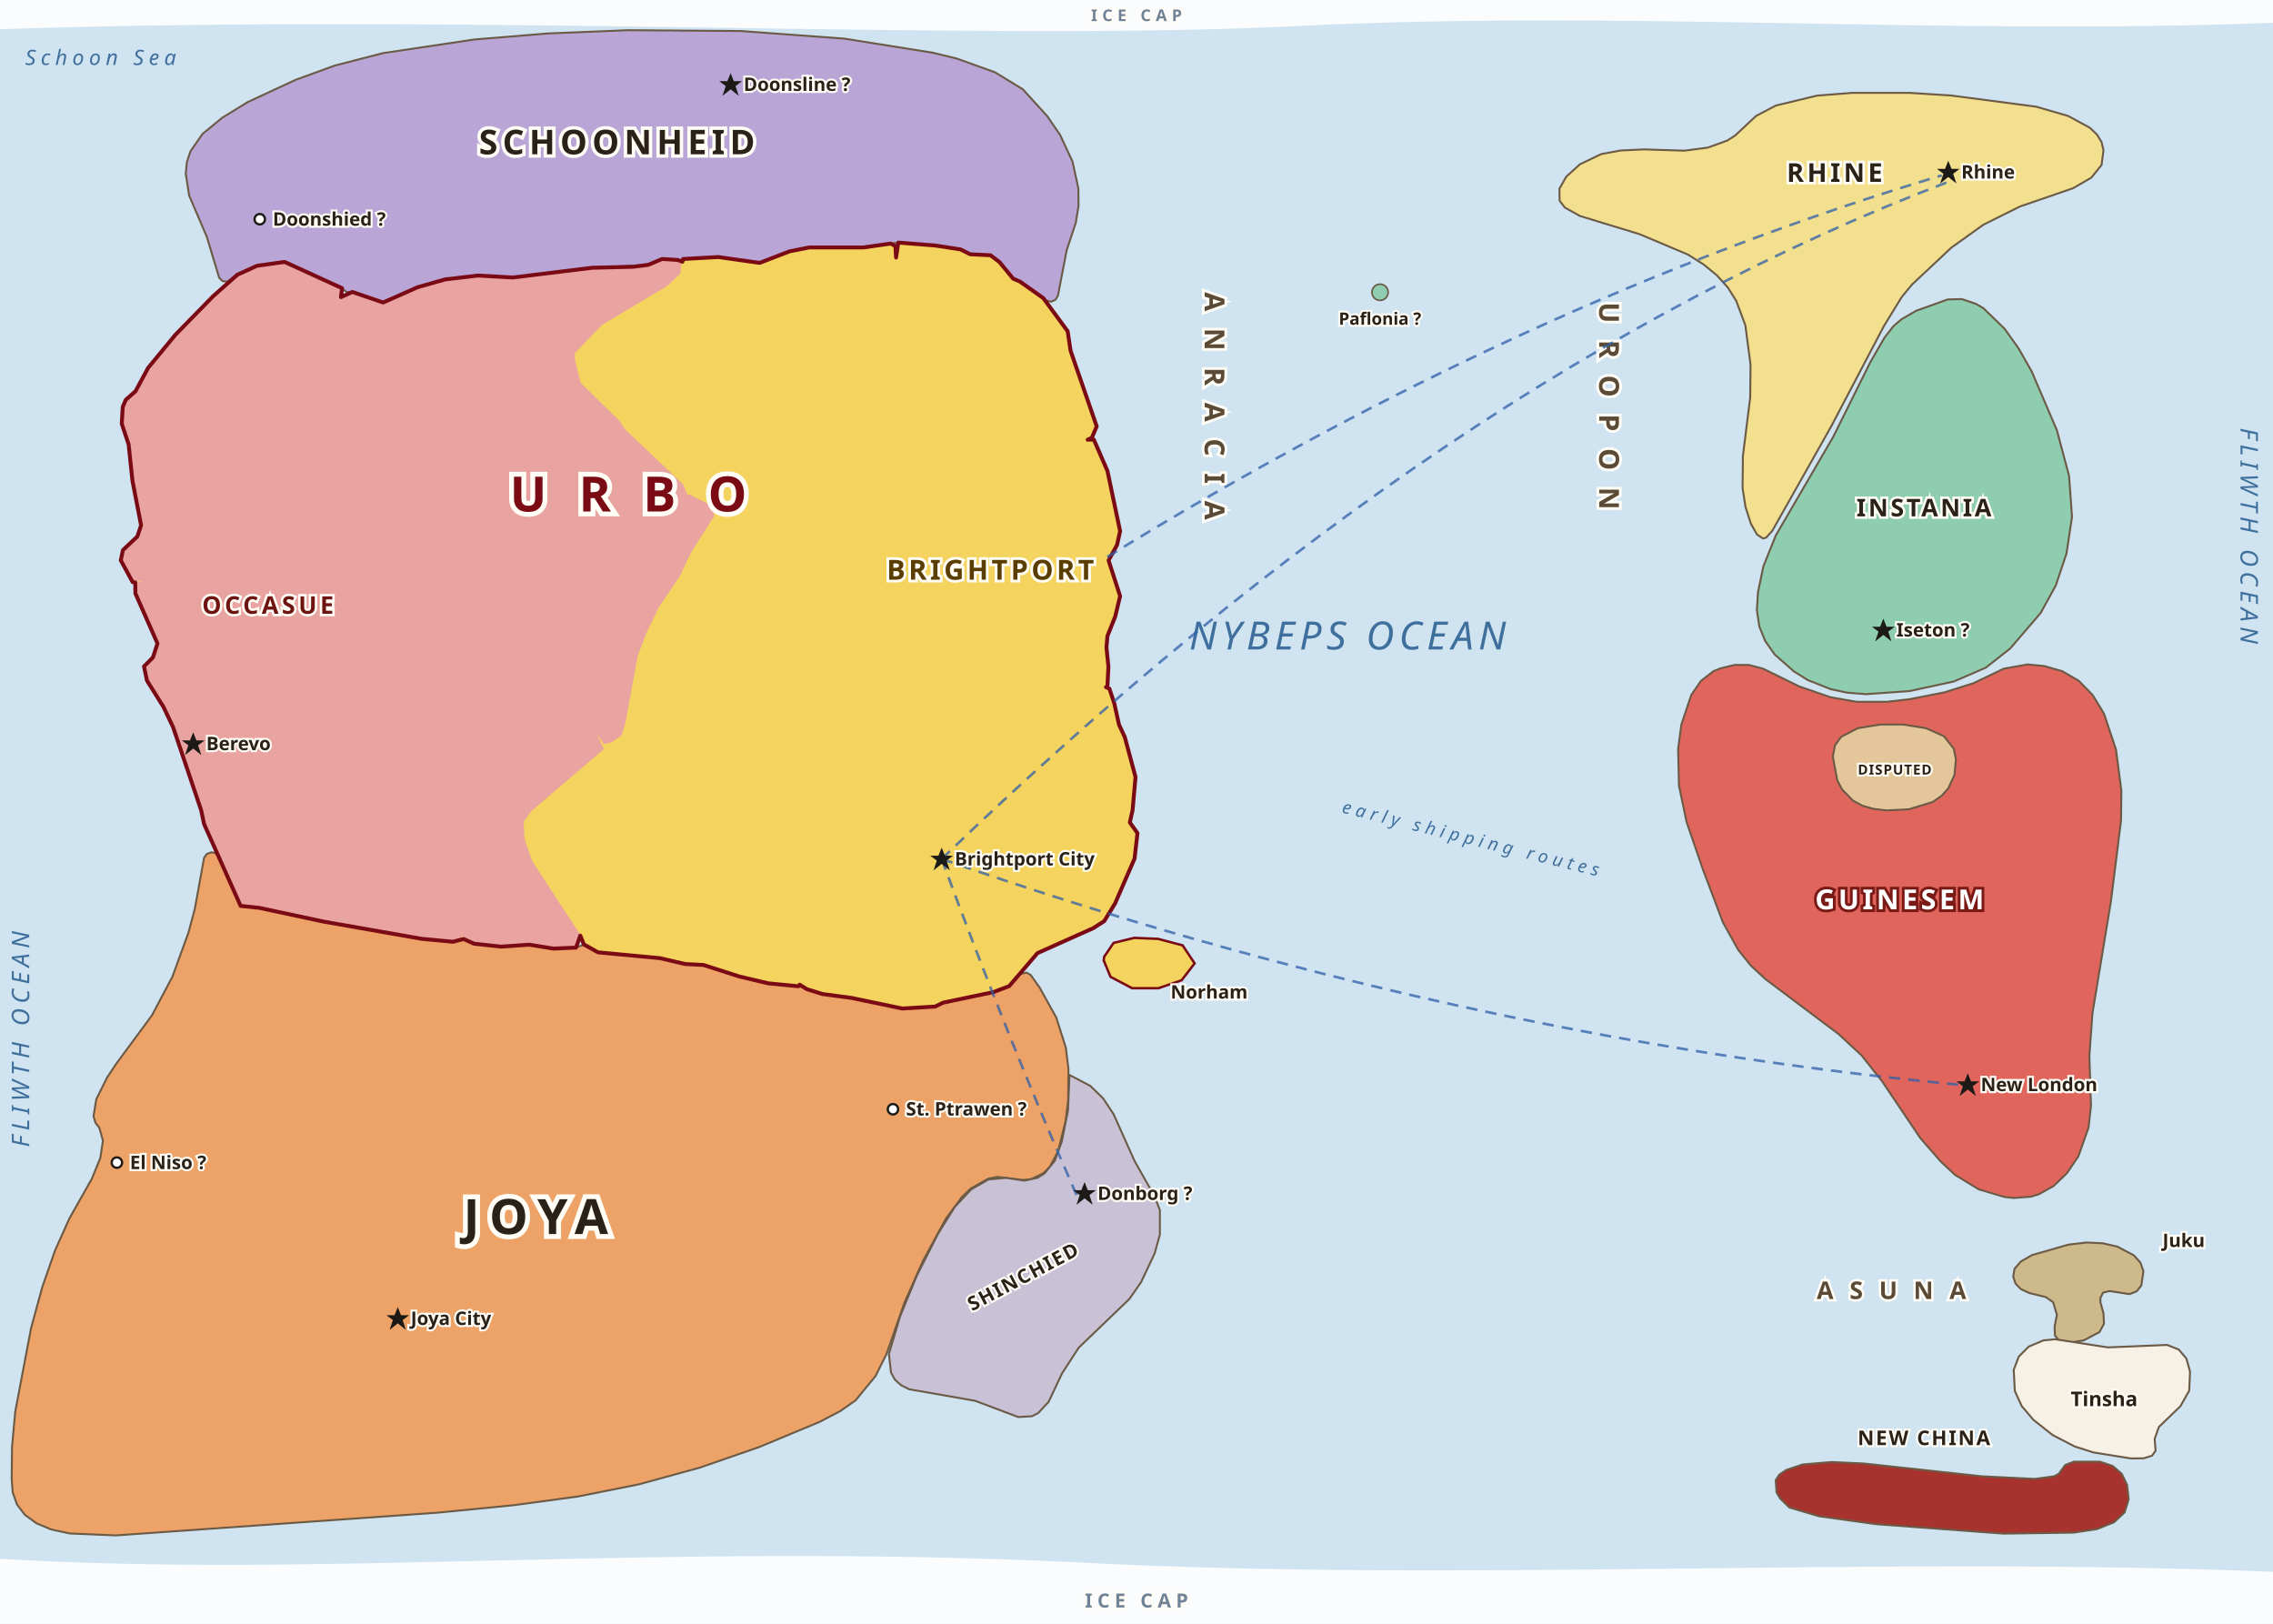
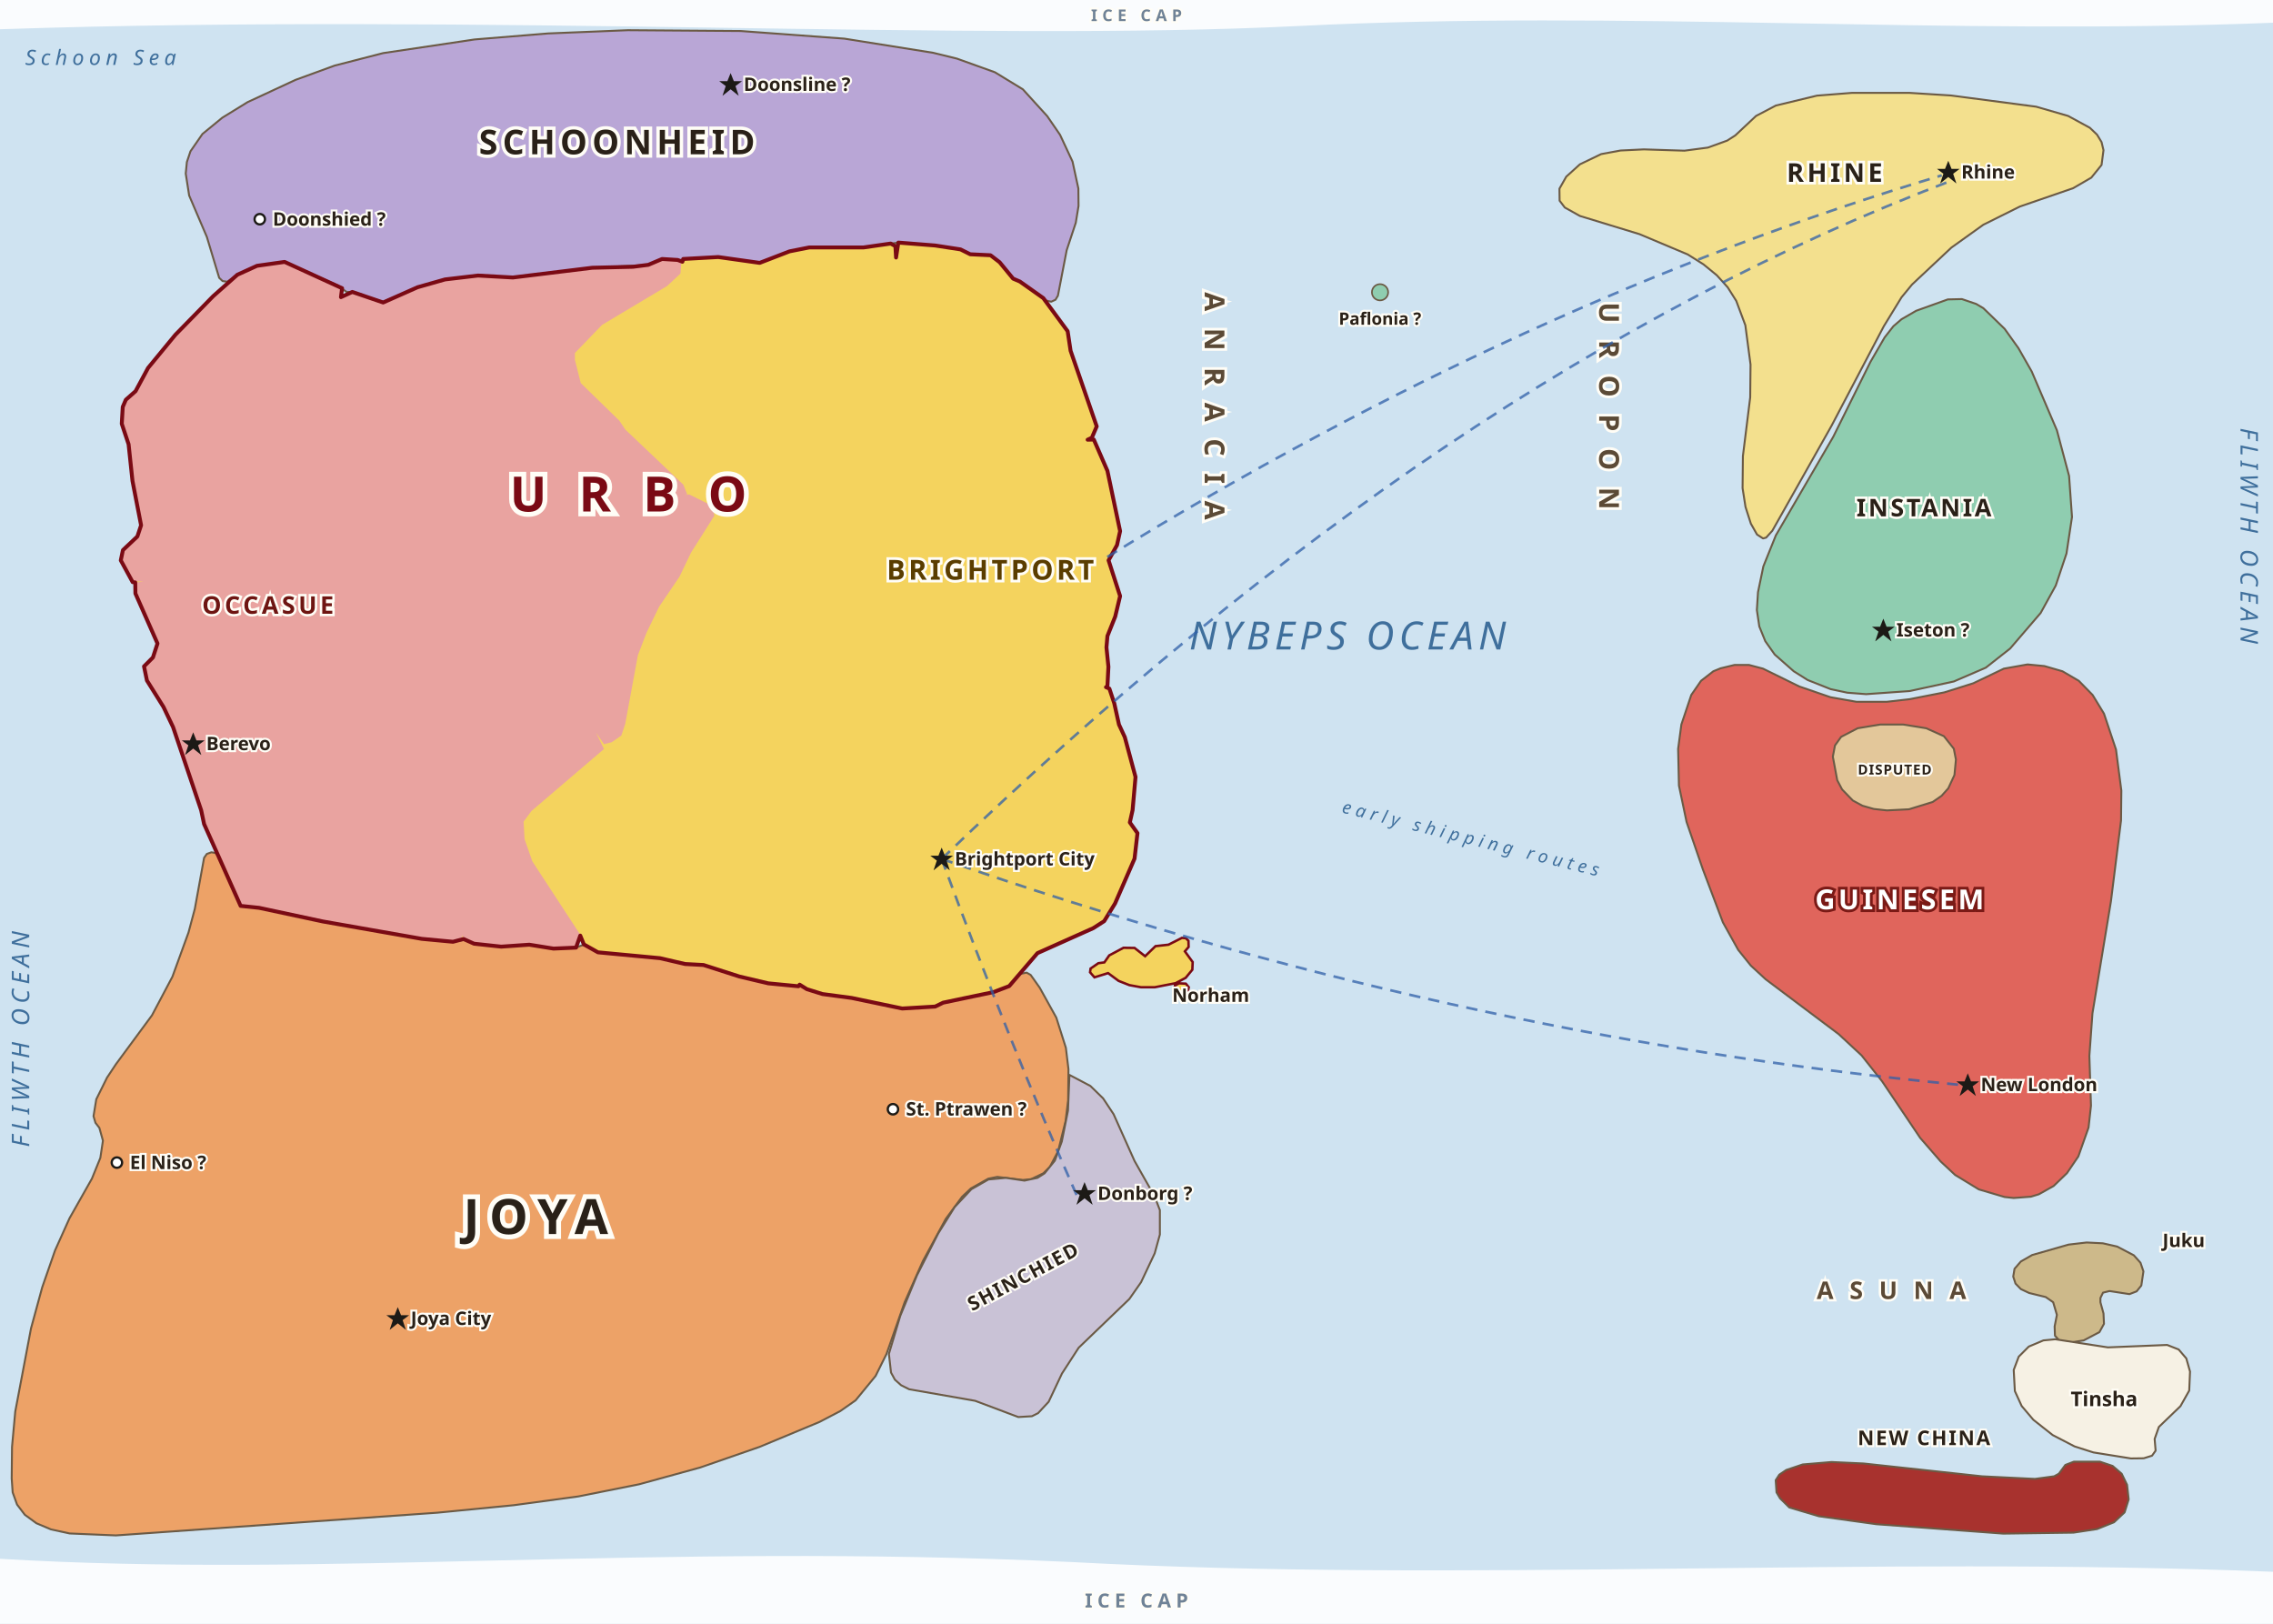
<svg xmlns="http://www.w3.org/2000/svg" viewBox="0 0 1400 1000" class="worldmap" font-family="Fira Sans,sans-serif">
  <rect width="1400" height="1000" fill="#cfe3f1" />
  <path d="M0,0H1400V14C1200,22 1000,6 800,16C600,26 300,8 0,18Z" fill="#fff" opacity=".9" />
  <path d="M0,1000H1400V968C1150,958 900,975 660,962C400,950 200,972 0,960Z" fill="#fff" opacity=".9" />
  <path d="M146.3,169.1 L158.3,163.7 L175.3,161.3 L207.7,175.7 L213.5,179.8 L217.1,179.8 L236.0,185.9 L257.3,176.9 L274.0,172.1 L294.3,169.7 L315.9,170.9 L330.0,169.7 L364.7,164.9 L398.6,163.2 L407.7,159.5 L418.5,160.2 L442.3,158.3 L467.7,161.8 L486.3,154.8 L498.3,152.4 L531.8,152.3 L553.4,149.4 L576.1,151.2 L591.5,153.6 L598.1,156.6 L610.2,157.2 L615.8,161.6 L623.9,171.3 L644.2,185.1 L647.5,185.8 L650.1,184.6 L651.6,182.1 L657.0,154.1 L662.6,137.2 L664.3,126.8 L664.2,116.1 L660.6,99.5 L652.9,83.0 L645.0,71.5 L630.0,55.0 L612.8,44.5 L589.4,36.1 L574.7,32.5 L520.1,23.8 L456.2,19.1 L386.8,18.6 L337.5,20.6 L292.3,24.3 L236.0,32.7 L206.1,40.4 L182.0,49.2 L152.5,62.9 L136.9,72.5 L124.7,82.5 L117.3,93.2 L115.1,99.8 L114.4,106.9 L116.5,120.4 L127.4,145.9 L135.0,171.1 L137.1,173.1 L140.0,173.5 L146.3,169.1Z" fill="#b9a6d6" stroke="#6b5a45" stroke-width="1.2" stroke-linejoin="round" />
  <path d="M61.2,694.6 L63.4,702.5 L61.8,713.1 L56.6,725.9 L42.8,750.3 L33.9,770.1 L26.0,792.8 L19.1,818.1 L9.4,869.3 L7.4,891.1 L7.2,910.5 L7.8,919.1 L10.5,926.6 L15.3,932.9 L22.4,938.1 L31.4,941.9 L42.9,944.4 L71.4,945.6 L269.5,931.6 L316.4,927.0 L356.2,921.6 L393.7,914.1 L431.2,903.8 L467.8,891.1 L504.8,875.7 L517.6,869.0 L527.0,862.4 L539.3,847.4 L546.0,833.9 L557.2,802.0 L568.4,776.7 L582.5,750.7 L592.6,737.0 L598.0,731.9 L608.7,725.9 L614.3,724.8 L630.0,726.7 L635.1,726.2 L642.6,722.6 L646.7,718.5 L651.7,709.0 L656.3,690.5 L657.9,677.6 L658.1,658.5 L656.5,645.3 L650.6,626.7 L640.4,608.3 L634.8,600.4 L632.3,599.0 L628.1,599.9 L621.6,607.3 L611.9,611.0 L581.2,617.5 L576.1,619.9 L555.6,621.1 L524.8,614.6 L506.7,612.2 L493.2,607.4 L473.2,605.6 L455.3,601.4 L432.9,594.2 L421.9,593.7 L406.2,590.1 L368.3,586.5 L359.3,581.9 L354.7,583.6 L341.1,584.2 L326.0,581.8 L308.7,583.0 L292.1,581.2 L286.1,578.8 L278.9,580.0 L259.8,578.2 L198.9,567.5 L159.7,559.1 L148.2,557.9 L134.7,527.3 L132.6,525.3 L130.2,524.9 L127.4,525.9 L125.7,528.3 L120.0,559.7 L116.1,574.3 L106.2,601.5 L93.6,625.3 L71.4,655.4 L65.9,663.7 L59.3,677.0 L57.6,687.4 L58.8,691.5 L61.2,694.6Z" fill="#eda267" stroke="#6b5a45" stroke-width="1.2" stroke-linejoin="round" />
  <path d="M547.5,833.8 L548.8,845.3 L551.2,849.7 L555.0,853.1 L560.0,855.6 L600.6,862.7 L627.2,872.7 L635.6,872.2 L639.4,870.3 L645.9,863.3 L654.1,845.9 L664.4,830.0 L695.6,800.0 L702.8,789.7 L711.2,771.9 L714.4,760.3 L714.4,745.3 L711.2,736.9 L698.8,715.0 L685.9,686.2 L679.4,676.4 L671.6,668.8 L658.7,662.0 L657.8,684.0 L654.0,703.0 L649.7,714.8 L643.4,722.6 L639.0,725.4 L631.0,727.1 L619.5,725.4 L608.8,726.4 L598.3,732.4 L588.0,743.4 L577.9,759.6 L564.8,785.4 L554.5,810.4 L547.5,833.8Z" fill="#c9c2d6" stroke="#6b5a45" stroke-width="1.2" stroke-linejoin="round" />
  <path d="M973.1,101.2 L964.7,108.8 L960.5,116.2 L960.6,123.6 L963.8,127.8 L973.1,133.0 L1009.8,144.2 L1039.5,156.7 L1049.2,162.8 L1057.4,169.5 L1064.1,176.9 L1069.4,185.3 L1075.0,200.3 L1078.2,224.5 L1078.0,244.7 L1073.5,280.9 L1073.3,300.6 L1075.1,312.2 L1078.4,322.5 L1082.2,329.2 L1085.9,331.6 L1087.8,331.1 L1091.6,326.9 L1128.1,262.2 L1160.3,200.9 L1171.2,183.1 L1177.7,175.2 L1201.9,152.5 L1221.6,138.4 L1244.1,127.2 L1276.9,115.9 L1288.1,109.4 L1294.4,101.6 L1295.6,92.5 L1294.4,87.5 L1291.6,82.9 L1287.2,78.7 L1273.8,71.4 L1254.1,65.7 L1201.6,58.8 L1176.2,57.2 L1140.6,57.2 L1119.1,58.9 L1093.8,65.0 L1081.6,71.4 L1068.8,83.4 L1063.8,86.6 L1051.9,90.9 L1037.5,92.8 L1012.5,92.0 L998.1,92.7 L986.2,94.9 L973.1,101.2Z" fill="#f3e08e" stroke="#6b5a45" stroke-width="1.2" stroke-linejoin="round" />
  <path d="M1199.7,184.4 L1180.2,191.4 L1171.2,196.6 L1166.2,200.9 L1160.8,207.8 L1152.1,222.8 L1129.1,269.1 L1093.8,329.7 L1086.1,348.8 L1082.8,364.7 L1082.1,375.7 L1083.6,385.8 L1087.3,394.9 L1093.1,403.1 L1104.8,413.4 L1113.4,418.8 L1127.5,424.4 L1137.8,426.6 L1149.4,427.5 L1176.2,425.6 L1203.4,419.7 L1223.1,411.2 L1238.1,399.4 L1256.9,377.5 L1266.2,360.6 L1272.8,340.9 L1276.2,318.4 L1274.4,293.1 L1266.9,265.0 L1251.4,228.8 L1243.2,214.4 L1234.7,202.5 L1221.6,189.8 L1217.2,187.2 L1208.4,184.2 L1199.7,184.4Z" fill="#8fcdb0" stroke="#6b5a45" stroke-width="1.2" stroke-linejoin="round" />
  <path d="M1047.7,419.3 L1041.7,428.0 L1035.6,446.2 L1033.6,461.2 L1034.1,483.8 L1038.8,506.2 L1048.8,535.3 L1061.2,568.1 L1070.6,585.0 L1078.4,594.7 L1087.5,603.1 L1132.5,636.9 L1146.6,650.0 L1159.2,665.9 L1182.7,700.8 L1195.3,715.3 L1204.2,723.6 L1218.8,732.5 L1234.7,737.2 L1240.3,737.8 L1250.9,737.0 L1255.8,735.5 L1264.9,730.4 L1273.1,722.5 L1280.1,712.2 L1286.4,694.4 L1287.9,680.9 L1286.9,650.3 L1288.8,624.1 L1300.2,555.0 L1306.4,505.3 L1306.6,486.9 L1303.3,461.6 L1295.9,439.5 L1288.9,428.0 L1280.4,419.3 L1270.3,413.4 L1259.2,410.2 L1248.8,409.2 L1234.2,411.8 L1215.4,420.8 L1197.6,426.4 L1176.2,430.6 L1162.2,432.2 L1143.4,432.2 L1127.5,429.4 L1108.3,422.8 L1085.9,411.8 L1077.2,409.5 L1068.4,409.5 L1059.7,411.6 L1055.3,413.4 L1047.7,419.3Z" fill="#e0655c" stroke="#6b5a45" stroke-width="1.2" stroke-linejoin="round" />
  <path d="M1144.2,448.5 L1134.0,453.8 L1130.2,459.1 L1128.9,466.0 L1131.6,480.5 L1134.6,486.2 L1141.2,493.0 L1147.1,496.2 L1154.1,498.2 L1162.2,499.1 L1175.8,498.4 L1190.4,493.9 L1195.9,490.1 L1200.0,485.5 L1203.8,477.3 L1204.7,467.8 L1203.4,461.1 L1197.3,453.4 L1186.4,448.5 L1172.2,446.2 L1158.1,446.2 L1144.2,448.5Z" fill="#e3c79a" stroke="#6b5a45" stroke-width="1.2" stroke-linejoin="round" />
  <path d="M1274.1,766.5 L1251.7,772.9 L1244.7,776.9 L1240.8,781.4 L1240.0,786.2 L1241.4,790.5 L1244.7,793.9 L1249.8,796.3 L1260.0,798.8 L1264.6,802.0 L1266.9,809.8 L1265.5,816.9 L1265.7,822.6 L1268.7,825.9 L1274.6,826.9 L1283.4,825.5 L1293.1,820.4 L1295.9,815.3 L1295.6,808.9 L1293.7,802.0 L1293.7,799.4 L1295.3,796.1 L1299.3,795.1 L1311.6,797.0 L1316.0,795.3 L1318.9,791.7 L1320.2,783.0 L1318.4,777.7 L1314.3,773.1 L1304.0,767.7 L1295.2,765.7 L1285.2,765.2 L1274.1,766.5Z" fill="#cdb98a" stroke="#6b5a45" stroke-width="1.2" stroke-linejoin="round" />
  <path d="M1249.6,829.3 L1243.4,835.5 L1240.3,843.7 L1241.0,856.7 L1245.2,865.9 L1252.4,874.4 L1264.3,883.8 L1277.8,890.8 L1289.4,894.5 L1312.5,898.2 L1320.4,898.1 L1325.5,896.5 L1327.7,893.4 L1327.1,886.2 L1329.7,878.8 L1343.0,866.0 L1348.4,856.4 L1348.9,844.7 L1346.6,836.6 L1341.9,831.1 L1334.8,828.3 L1298.3,829.8 L1265.9,824.8 L1258.6,825.5 L1249.6,829.3Z" fill="#f6f1e4" stroke="#6b5a45" stroke-width="1.2" stroke-linejoin="round" />
  <path d="M1110.3,901.9 L1100.2,905.3 L1095.9,908.2 L1093.7,911.6 L1094.2,919.1 L1096.4,922.8 L1102.1,928.4 L1120.3,933.8 L1155.7,938.7 L1233.9,944.5 L1277.1,943.9 L1291.6,941.7 L1302.1,937.5 L1308.6,931.4 L1311.1,923.4 L1310.1,914.4 L1306.8,907.6 L1301.2,902.8 L1293.4,900.2 L1277.3,900.2 L1272.1,902.2 L1268.1,907.6 L1265.2,909.2 L1253.4,910.8 L1220.8,909.2 L1147.8,901.3 L1128.1,900.4 L1110.3,901.9Z" fill="#a8322e" stroke="#6b5a45" stroke-width="1.2" stroke-linejoin="round" />
  <a href="#map" aria-label="URBO: open the national map">
    <g class="w-urbo">
      <path d="M83.3,358.7 L83.4,365.5 L97.0,396.3 L94.2,404.9 L88.7,410.4 L90.5,419.1 L100.7,435.4 L106.6,447.8 L123.9,499.0 L125.7,507.5 L148.2,557.9 L159.6,559.1 L198.9,567.5 L259.8,578.2 L279.0,580.0 L285.5,578.3 L292.0,581.2 L308.7,583.0 L326.0,581.8 L340.9,584.2 L354.8,583.6 L357.4,576.2 L359.6,581.6 L368.3,586.5 L406.5,590.1 L422.0,593.7 L433.3,594.3 L455.4,601.4 L473.2,605.6 L491.8,607.4 L492.5,606.4 L497.0,609.2 L506.6,612.2 L524.6,614.6 L555.7,621.1 L576.0,619.9 L580.9,617.5 L611.9,611.0 L621.6,607.3 L639.0,587.0 L673.4,571.6 L680.1,567.3 L686.8,556.4 L698.8,528.8 L700.6,513.1 L695.9,506.5 L697.6,498.9 L699.4,478.5 L692.8,454.0 L689.2,446.2 L686.3,433.1 L683.3,424.1 L681.2,423.2 L682.1,422.6 L682.7,410.6 L681.5,398.7 L682.1,391.7 L686.9,379.7 L689.9,367.1 L682.8,345.1 L688.0,335.7 L689.9,327.1 L682.1,290.0 L673.7,270.7 L669.9,270.8 L672.5,269.6 L675.5,262.6 L659.4,216.0 L657.6,204.0 L642.6,183.6 L628.2,173.4 L624.0,171.6 L615.7,161.5 L610.1,157.2 L597.6,156.6 L591.6,153.6 L576.0,151.2 L553.3,149.4 L551.9,158.6 L551.5,151.6 L548.6,150.0 L531.8,152.4 L498.4,152.4 L486.3,154.8 L467.9,161.9 L442.4,158.3 L420.8,159.5 L420.3,161.2 L417.4,160.1 L407.8,159.5 L399.3,163.1 L389.8,164.3 L364.8,164.9 L315.9,170.9 L294.4,169.7 L274.1,172.1 L257.2,176.9 L236.0,186.3 L217.0,179.8 L210.0,183.0 L210.7,177.5 L175.3,161.3 L158.3,163.7 L146.2,169.2 L131.3,182.4 L108.0,206.2 L91.2,226.6 L83.5,240.9 L77.5,246.2 L75.6,250.6 L75.0,261.0 L79.2,273.6 L81.6,296.2 L86.9,323.5 L84.6,330.4 L75.7,338.8 L74.4,345.1 L81.7,358.5 L83.3,358.7Z" fill="#f4d35e" />
      <path d="M407.8,160.1 L399.4,163.7 L389.9,164.9 L364.8,165.5 L315.9,171.5 L294.5,170.3 L274.2,172.7 L257.5,177.4 L236.0,187.0 L216.9,180.4 L209.2,184.0 L210.4,178.0 L175.2,161.9 L158.5,164.3 L146.6,169.7 L131.7,182.8 L108.4,206.7 L91.7,226.9 L83.9,241.2 L78.0,246.6 L76.2,250.8 L75.6,260.9 L79.8,273.4 L82.2,296.1 L87.5,323.5 L85.1,330.7 L76.2,339.1 L75.0,345.0 L82.2,358.1 L88.4,358.1 L83.9,358.7 L83.9,365.3 L97.7,396.3 L94.7,405.2 L89.3,410.6 L91.1,419.0 L101.2,435.1 L107.2,447.6 L124.5,498.9 L126.3,507.2 L141.8,540.6 L148.4,557.3 L159.7,558.5 L199.0,566.9 L259.9,577.6 L279.0,579.4 L284.9,578.2 L284.4,575.8 L285.5,577.6 L292.1,580.6 L308.8,582.4 L326.1,581.2 L341.0,583.6 L354.7,583.0 L357.1,575.2 L327.9,530.5 L323.1,516.8 L322.5,506.0 L327.3,499.5 L372.0,461.3 L367.2,451.3 L372.0,458.3 L376.8,457.1 L382.7,453.0 L385.1,445.8 L392.9,403.5 L398.2,389.7 L406.0,373.6 L418.5,355.2 L425.7,340.2 L440.0,317.6 L438.8,311.6 L424.5,304.5 L421.4,304.9 L423.3,304.5 L420.9,298.5 L385.1,264.5 L381.5,259.1 L357.7,235.9 L354.1,221.6 L354.1,217.4 L370.8,200.1 L410.8,176.2 L419.1,168.5 L419.7,161.3 L407.8,160.1Z" fill="#e9a3a0" />
-       <path d="M680.1,589.2 L679.8,591.5 L684.0,601.6 L697.3,608.6 L713.5,608.6 L727.8,603.7 L735.8,593.3 L728.4,582.2 L713.2,578.2 L698.6,577.6 L685.9,580.7 L680.1,589.2Z" fill="#f4d35e" stroke="#7a0a14" stroke-width="1.5" />
+       <path d="M676.5,593.2 L671.7,596.5 L671.4,598.8 L674.1,601.9 L682.5,599.3 L689.0,604.1 L695.6,606.7 L702.7,608.0 L711.3,608.0 L724.1,605.5 L730.3,602.2 L734.4,597.2 L734.6,592.5 L729.8,585.9 L732.1,583.2 L732.0,579.4 L730.4,577.8 L728.0,577.6 L719.7,581.8 L711.7,582.7 L705.3,588.9 L698.8,583.8 L692.0,583.7 L683.2,588.4 L680.2,592.7 L676.5,593.2ZM726.2,605.6 L723.7,606.9 L723.3,609.8 L725.5,612.7 L728.0,613.3 L731.5,611.1 L732.2,608.0 L730.4,605.8 L726.2,605.6Z" fill="#f4d35e" stroke="#7a0a14" stroke-width="1.5" />
      <path d="M83.3,358.7 L83.4,365.5 L97.0,396.3 L94.2,404.9 L88.7,410.4 L90.5,419.1 L100.7,435.4 L106.6,447.8 L123.9,499.0 L125.7,507.5 L148.2,557.9 L159.6,559.1 L198.9,567.5 L259.8,578.2 L279.0,580.0 L285.5,578.3 L292.0,581.2 L308.7,583.0 L326.0,581.8 L340.9,584.2 L354.8,583.6 L357.4,576.2 L359.6,581.6 L368.3,586.5 L406.5,590.1 L422.0,593.7 L433.3,594.3 L455.4,601.4 L473.2,605.6 L491.8,607.4 L492.5,606.4 L497.0,609.2 L506.6,612.2 L524.6,614.6 L555.7,621.1 L576.0,619.9 L580.9,617.5 L611.9,611.0 L621.6,607.3 L639.0,587.0 L673.4,571.6 L680.1,567.3 L686.8,556.4 L698.8,528.8 L700.6,513.1 L695.9,506.5 L697.6,498.9 L699.4,478.5 L692.8,454.0 L689.2,446.2 L686.3,433.1 L683.3,424.1 L681.2,423.2 L682.1,422.6 L682.7,410.6 L681.5,398.7 L682.1,391.7 L686.9,379.7 L689.9,367.1 L682.8,345.1 L688.0,335.7 L689.9,327.1 L682.1,290.0 L673.7,270.7 L669.9,270.8 L672.5,269.6 L675.5,262.6 L659.4,216.0 L657.6,204.0 L642.6,183.6 L628.2,173.4 L624.0,171.6 L615.7,161.5 L610.1,157.2 L597.6,156.6 L591.6,153.6 L576.0,151.2 L553.3,149.4 L551.9,158.6 L551.5,151.6 L548.6,150.0 L531.8,152.4 L498.4,152.4 L486.3,154.8 L467.9,161.9 L442.4,158.3 L420.8,159.5 L420.3,161.2 L417.4,160.1 L407.8,159.5 L399.3,163.1 L389.8,164.3 L364.8,164.9 L315.9,170.9 L294.4,169.7 L274.1,172.1 L257.2,176.9 L236.0,186.3 L217.0,179.8 L210.0,183.0 L210.7,177.5 L175.3,161.3 L158.3,163.7 L146.2,169.2 L131.3,182.4 L108.0,206.2 L91.2,226.6 L83.5,240.9 L77.5,246.2 L75.6,250.6 L75.0,261.0 L79.2,273.6 L81.6,296.2 L86.9,323.5 L84.6,330.4 L75.7,338.8 L74.4,345.1 L81.7,358.5 L83.3,358.7Z" fill="none" stroke="#7a0a14" stroke-width="2.4" stroke-linejoin="round" />
    </g>
  </a>
  <text x="830" y="400" text-anchor="middle" font-size="24" font-style="italic" font-family="Source Serif 4,serif" fill="#3f6f9c" letter-spacing="3">NYBEPS OCEAN</text>
  <text x="62" y="40" text-anchor="middle" font-size="13" font-style="italic" font-family="Source Serif 4,serif" fill="#3f6f9c" letter-spacing="3">Schoon Sea</text>
  <text x="18" y="640" text-anchor="middle" font-size="15" font-style="italic" font-family="Source Serif 4,serif" fill="#3f6f9c" letter-spacing="3" transform="rotate(-90 18 640)">FLIWTH OCEAN</text>
  <text x="1380" y="330" text-anchor="middle" font-size="15" font-style="italic" font-family="Source Serif 4,serif" fill="#3f6f9c" letter-spacing="3" transform="rotate(90 1380 330)">FLIWTH OCEAN</text>
  <text x="742" y="250" text-anchor="middle" font-size="17" font-weight="800" fill="#5b4a36" stroke="#fffdf6" stroke-width="3.4" paint-order="stroke" letter-spacing="3" transform="rotate(90 742 250)">A N R A C I A</text>
  <text x="985" y="250" text-anchor="middle" font-size="17" font-weight="800" fill="#5b4a36" stroke="#fffdf6" stroke-width="3.4" paint-order="stroke" letter-spacing="3" transform="rotate(90 985 250)">U R O P O N</text>
  <text x="1165" y="800" text-anchor="middle" font-size="15" font-weight="800" fill="#5b4a36" stroke="#fffdf6" stroke-width="3.0" paint-order="stroke" letter-spacing="3">A S U N A</text>
  <text x="700" y="990" text-anchor="middle" font-size="12" font-weight="600" fill="#6f8296" stroke="#fffdf6" stroke-width="2.5" paint-order="stroke" letter-spacing="3">ICE CAP</text>
  <text x="700" y="13" text-anchor="middle" font-size="10" font-weight="600" fill="#6f8296" stroke="#fffdf6" stroke-width="2.5" paint-order="stroke" letter-spacing="3">ICE CAP</text>
  <path d="M580,529 Q890,230 1200,112" fill="none" stroke="#2f5fa8" stroke-width="1.6" stroke-dasharray="7 5" opacity=".75" />
  <path d="M682,343 Q939,185 1196,108" fill="none" stroke="#2f5fa8" stroke-width="1.6" stroke-dasharray="7 5" opacity=".75" />
  <path d="M580,529 Q893,638 1206,668" fill="none" stroke="#2f5fa8" stroke-width="1.6" stroke-dasharray="7 5" opacity=".75" />
  <path d="M580,529 Q622,643 664,738" fill="none" stroke="#2f5fa8" stroke-width="1.6" stroke-dasharray="7 5" opacity=".75" />
  <text x="905" y="520" text-anchor="middle" font-size="11" font-style="italic" font-family="Source Serif 4,serif" fill="#3f6f9c" letter-spacing="3" transform="rotate(14 905 520)">early shipping routes</text>
  <text x="610" y="357" text-anchor="middle" font-size="17" font-weight="800" fill="#5a3d00" stroke="#fffdf6" stroke-width="3.4" paint-order="stroke" letter-spacing="2">BRIGHTPORT</text>
  <text x="165" y="378" text-anchor="middle" font-size="15" font-weight="800" fill="#6e1512" stroke="#fffdf6" stroke-width="3.0" paint-order="stroke" letter-spacing="2">OCCASUE</text>
  <text x="387" y="315" text-anchor="middle" font-size="30" font-weight="800" fill="#7a0a14" stroke="#fffdf6" stroke-width="6.0" paint-order="stroke" letter-spacing="6">U R B O</text>
  <path d="M580,522 l2,5 5,0 -4,3 2,6 -5,-4 -5,4 2,-6 -4,-3 5,0Z" fill="#1c1a16" />
  <text x="588" y="533" text-anchor="start" font-size="11.5" font-weight="600" fill="#2a2118" stroke="#fffdf6" stroke-width="2.5" paint-order="stroke" letter-spacing="0">Brightport City</text>
  <path d="M119,451 l2,5 5,0 -4,3 2,6 -5,-4 -5,4 2,-6 -4,-3 5,0Z" fill="#1c1a16" />
  <text x="127" y="462" text-anchor="start" font-size="11.5" font-weight="600" fill="#2a2118" stroke="#fffdf6" stroke-width="2.5" paint-order="stroke" letter-spacing="0">Berevo</text>
-   <text x="721" y="615" text-anchor="start" font-size="11.5" font-weight="600" fill="#2a2118" stroke="#fffdf6" stroke-width="2.5" paint-order="stroke" letter-spacing="0">Norham</text>
+   <text x="722" y="617" text-anchor="start" font-size="11.5" font-weight="600" fill="#2a2118" stroke="#fffdf6" stroke-width="2.5" paint-order="stroke" letter-spacing="0">Norham</text>
  <text x="380" y="95" text-anchor="middle" font-size="21" font-weight="800" fill="#2a2118" stroke="#fffdf6" stroke-width="4.2" paint-order="stroke" letter-spacing="3">SCHOONHEID</text>
  <path d="M450,45 l2,5 5,0 -4,3 2,6 -5,-4 -5,4 2,-6 -4,-3 5,0Z" fill="#1c1a16" />
  <text x="458" y="56" text-anchor="start" font-size="11.5" font-weight="600" fill="#2a2118" stroke="#fffdf6" stroke-width="2.5" paint-order="stroke" letter-spacing="0">Doonsline ?</text>
  <circle cx="160" cy="135" r="3.2" fill="#fff" stroke="#1c1a16" stroke-width="1.4" />
  <text x="168" y="139" text-anchor="start" font-size="11.5" font-weight="600" fill="#2a2118" stroke="#fffdf6" stroke-width="2.5" paint-order="stroke" letter-spacing="0">Doonshied ?</text>
  <text x="330" y="760" text-anchor="middle" font-size="30" font-weight="800" fill="#2a2118" stroke="#fffdf6" stroke-width="6.0" paint-order="stroke" letter-spacing="6">JOYA</text>
  <path d="M245,805 l2,5 5,0 -4,3 2,6 -5,-4 -5,4 2,-6 -4,-3 5,0Z" fill="#1c1a16" />
  <text x="253" y="816" text-anchor="start" font-size="11.5" font-weight="600" fill="#2a2118" stroke="#fffdf6" stroke-width="2.5" paint-order="stroke" letter-spacing="0">Joya City</text>
  <circle cx="72" cy="716" r="3.2" fill="#fff" stroke="#1c1a16" stroke-width="1.4" />
  <text x="80" y="720" text-anchor="start" font-size="11.5" font-weight="600" fill="#2a2118" stroke="#fffdf6" stroke-width="2.5" paint-order="stroke" letter-spacing="0">El Niso ?</text>
  <circle cx="550" cy="683.139" r="3.2" fill="#fff" stroke="#1c1a16" stroke-width="1.4" />
  <text x="558" y="687" text-anchor="start" font-size="11.5" font-weight="600" fill="#2a2118" stroke="#fffdf6" stroke-width="2.5" paint-order="stroke" letter-spacing="0">St. Ptrawen ?</text>
  <text x="632" y="790" text-anchor="middle" font-size="12" font-weight="800" fill="#2a2118" stroke="#fffdf6" stroke-width="2.5" paint-order="stroke" letter-spacing="1" transform="rotate(-28 632 790)">SHINCHIED</text>
  <path d="M668,728 l2,5 5,0 -4,3 2,6 -5,-4 -5,4 2,-6 -4,-3 5,0Z" fill="#1c1a16" />
  <text x="676" y="739" text-anchor="start" font-size="11.5" font-weight="600" fill="#2a2118" stroke="#fffdf6" stroke-width="2.5" paint-order="stroke" letter-spacing="0">Donborg ?</text>
  <text x="1130" y="112" text-anchor="middle" font-size="16" font-weight="800" fill="#2a2118" stroke="#fffdf6" stroke-width="3.2" paint-order="stroke" letter-spacing="2">RHINE</text>
  <path d="M1200,99 l2,5 5,0 -4,3 2,6 -5,-4 -5,4 2,-6 -4,-3 5,0Z" fill="#1c1a16" />
  <text x="1208" y="110" text-anchor="start" font-size="11.5" font-weight="600" fill="#2a2118" stroke="#fffdf6" stroke-width="2.5" paint-order="stroke" letter-spacing="0">Rhine</text>
  <text x="1185" y="318" text-anchor="middle" font-size="15" font-weight="800" fill="#2a2118" stroke="#fffdf6" stroke-width="3.0" paint-order="stroke" letter-spacing="1.5">INSTANIA</text>
  <path d="M1160,381 l2,5 5,0 -4,3 2,6 -5,-4 -5,4 2,-6 -4,-3 5,0Z" fill="#1c1a16" />
  <text x="1168" y="392" text-anchor="start" font-size="11.5" font-weight="600" fill="#2a2118" stroke="#fffdf6" stroke-width="2.5" paint-order="stroke" letter-spacing="0">Iseton ?</text>
  <text x="1170" y="560" text-anchor="middle" font-size="17" font-weight="800" fill="#fff" stroke="#7a1a16" stroke-width="3.4" paint-order="stroke" letter-spacing="2">GUINESEM</text>
  <path d="M1212,661 l2,5 5,0 -4,3 2,6 -5,-4 -5,4 2,-6 -4,-3 5,0Z" fill="#1c1a16" />
  <text x="1220" y="672" text-anchor="start" font-size="11.5" font-weight="600" fill="#2a2118" stroke="#fffdf6" stroke-width="2.5" paint-order="stroke" letter-spacing="0">New London</text>
  <text x="1167" y="477" text-anchor="middle" font-size="8.5" font-weight="700" fill="#2a2118" stroke="#fffdf6" stroke-width="2.5" paint-order="stroke" letter-spacing="0.5">DISPUTED</text>
  <text x="1345" y="768" text-anchor="middle" font-size="11.5" font-weight="700" fill="#2a2118" stroke="#fffdf6" stroke-width="2.5" paint-order="stroke" letter-spacing="0">Juku</text>
  <text x="1296" y="866" text-anchor="middle" font-size="12.5" font-weight="700" fill="#2a2118" stroke="#fffdf6" stroke-width="2.5" paint-order="stroke" letter-spacing="0">Tinsha</text>
  <text x="1185" y="890" text-anchor="middle" font-size="12.5" font-weight="800" fill="#2a2118" stroke="#fffdf6" stroke-width="2.5" paint-order="stroke" letter-spacing="1">NEW CHINA</text>
  <circle cx="850" cy="180" r="5" fill="#8fcdb0" stroke="#6b5a45" />
  <text x="850" y="200" text-anchor="middle" font-size="10.5" font-weight="600" fill="#2a2118" stroke="#fffdf6" stroke-width="2.5" paint-order="stroke" letter-spacing="0">Paflonia ?</text>
</svg>
